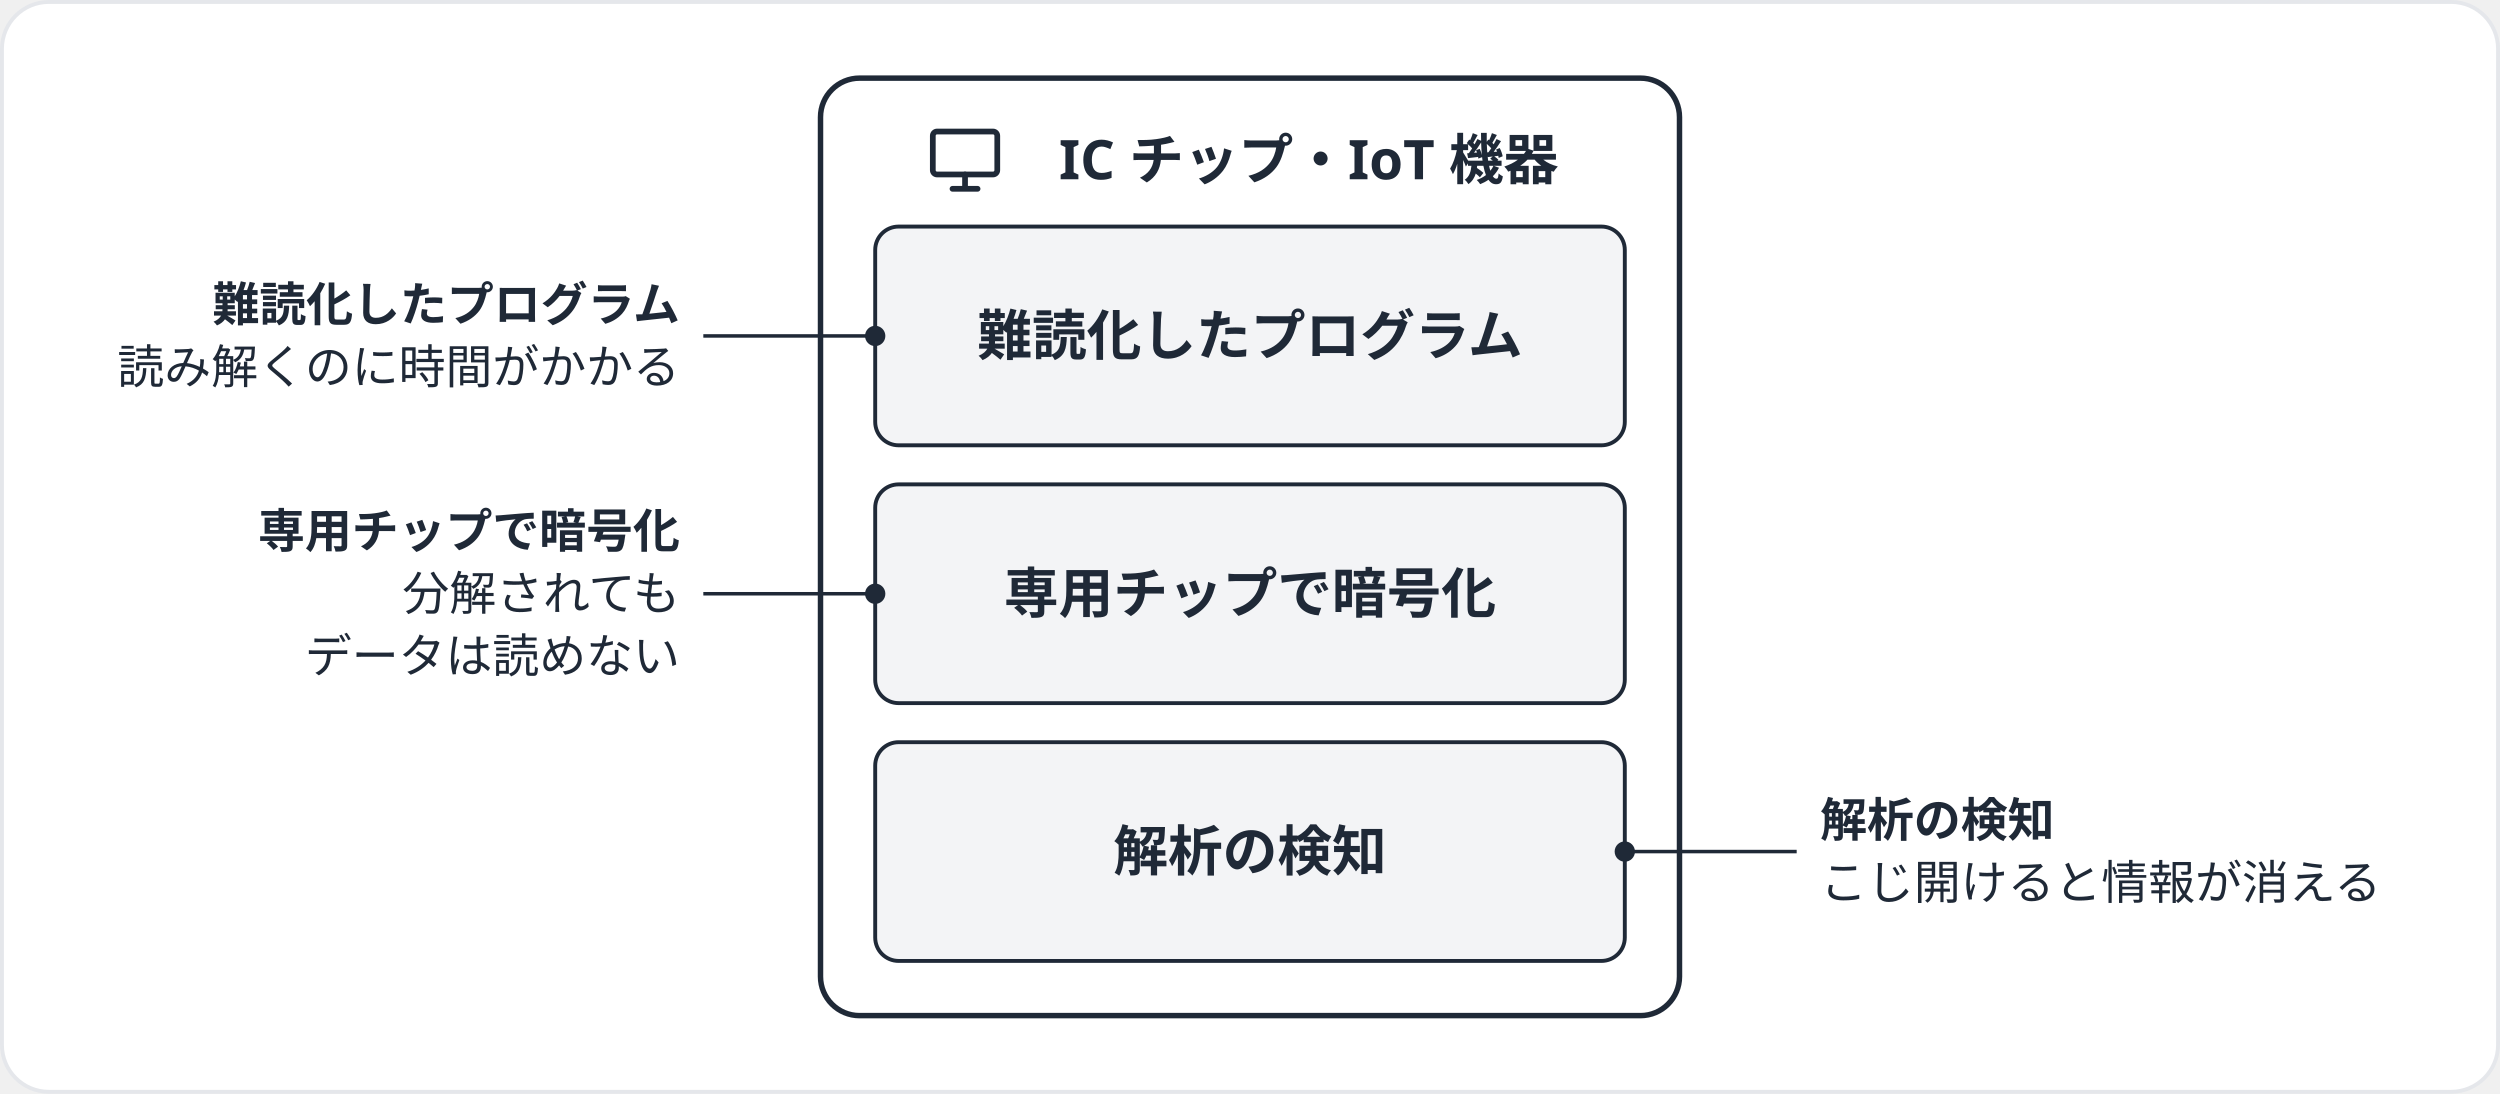
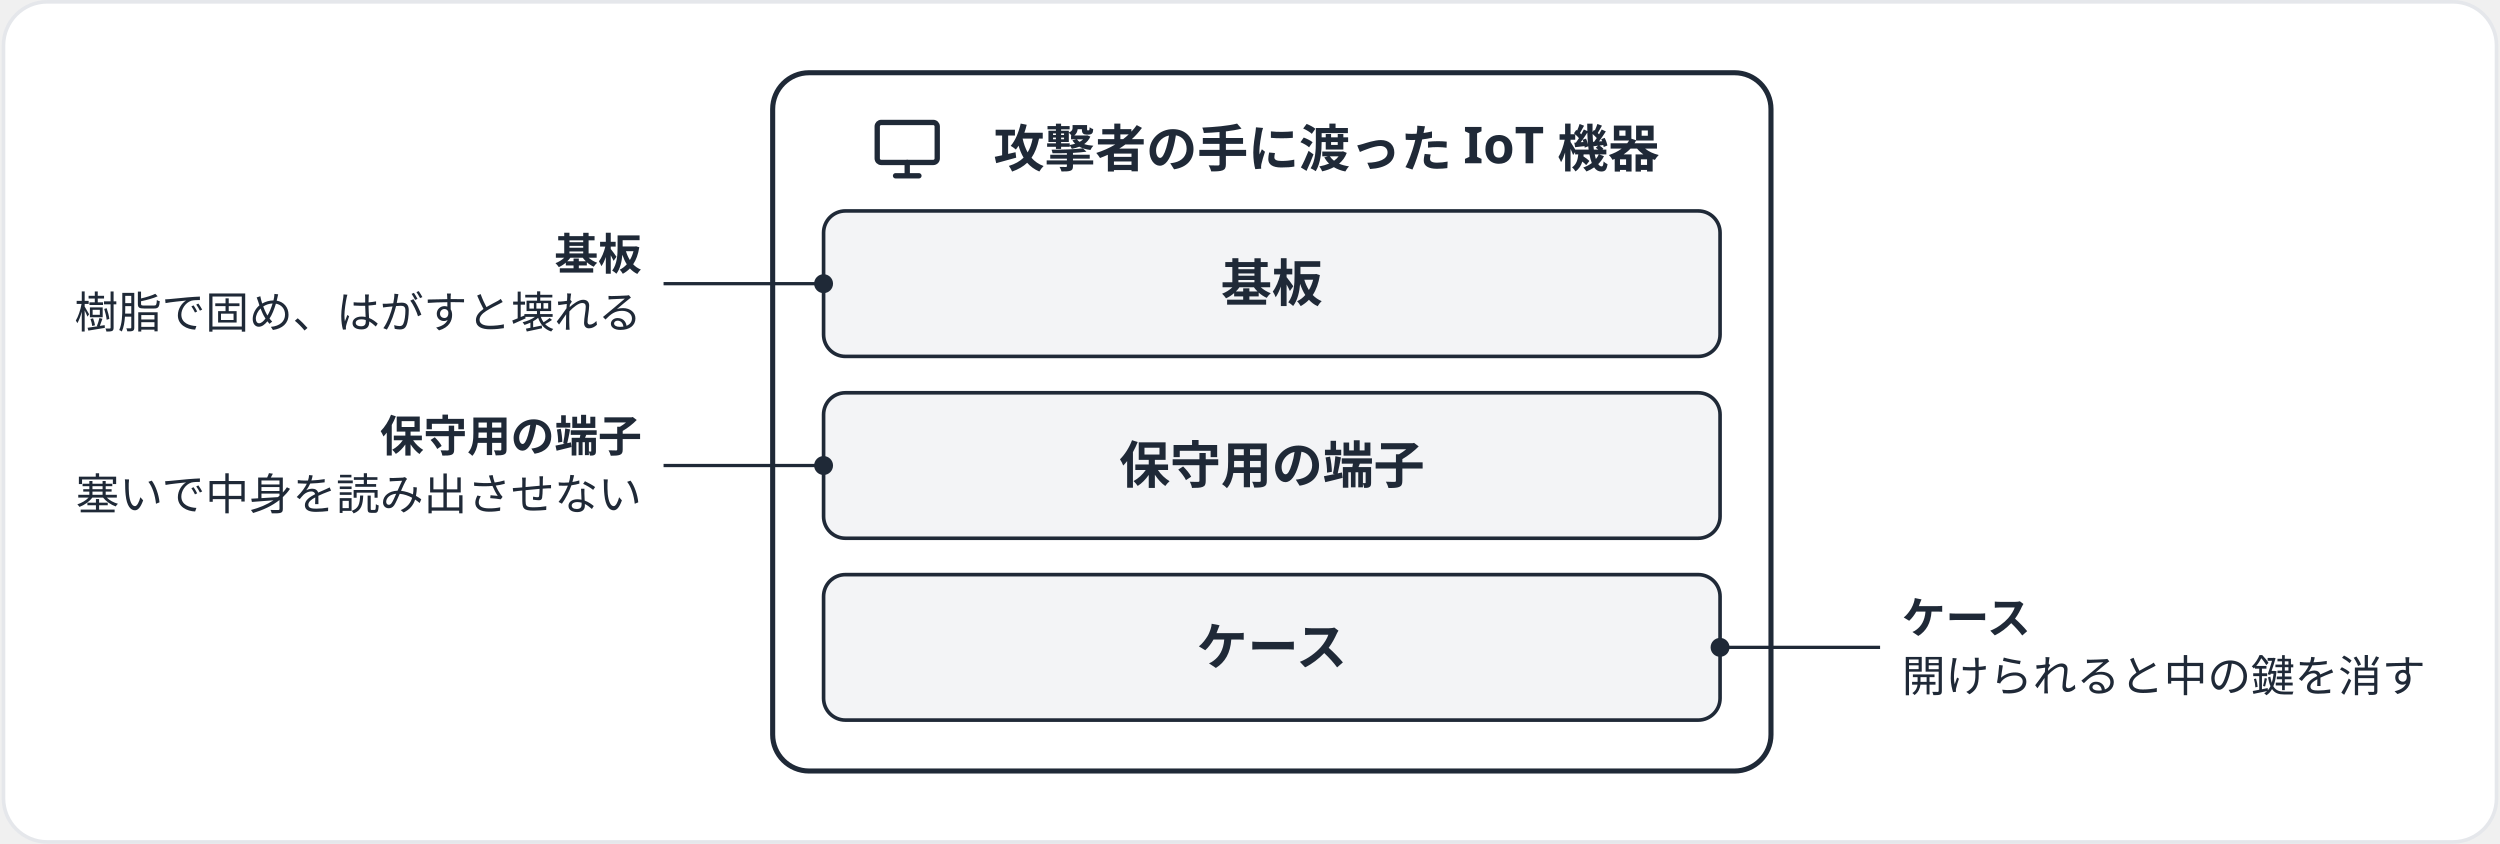
- <svg xmlns="http://www.w3.org/2000/svg" width="640" height="280" viewBox="0 0 640 280">
-   <rect x="0.5" y="0.5" width="639" height="279" rx="12" fill="#ffffff" stroke="#e5e7eb" stroke-width="1" />
-   <g transform="translate(30.05 20)">
-     <rect x="180" y="0" width="219.9" height="240" rx="10" fill="#ffffff" stroke="#1f2937" stroke-width="1.4" />
-     <g transform="translate(206 10) scale(0.9167)" fill="none" stroke="#1f2937" stroke-width="1.6" stroke-linecap="round" stroke-linejoin="round">
+ <svg xmlns="http://www.w3.org/2000/svg" width="640" height="216" viewBox="0 0 686.5 232">
+   <rect x="0.5" y="0.5" width="685.5" height="231" rx="12" fill="#ffffff" stroke="#e5e7eb" stroke-width="1" />
+   <g transform="translate(20 20)">
+     <rect x="192" y="0" width="274.5" height="192" rx="10" fill="#ffffff" stroke="#1f2937" stroke-width="1.4" />
+     <g transform="translate(218 10) scale(0.9167)" fill="none" stroke="#1f2937" stroke-width="1.6" stroke-linecap="round" stroke-linejoin="round">
      <rect x="3" y="4" width="18" height="12" rx="1.2" />
      <path d="M12 16 V20 M8.5 20 H15.5" />
    </g>
-     <text x="304.95" y="25.9" font-family="Hiragino Sans, Hiragino Kaku Gothic ProN, Noto Sans JP, Yu Gothic, Meiryo, sans-serif" font-size="14" fill="#1f2937" text-anchor="middle" font-weight="600">IC チップ・IoT 機器</text>
-     <rect x="194" y="38" width="191.9" height="56" rx="6" fill="#f3f4f6" stroke="#1f2937" stroke-width="1" />
-     <text x="289.95" y="70.9" font-family="Hiragino Sans, Hiragino Kaku Gothic ProN, Noto Sans JP, Yu Gothic, Meiryo, sans-serif" font-size="14" fill="#1f2937" text-anchor="middle" font-weight="600">難読化したプログラム</text>
-     <line x1="150" y1="66" x2="194" y2="66" stroke="#1f2937" stroke-width="0.9" />
-     <circle cx="194" cy="66" r="2.6" fill="#1f2937" />
-     <text x="144" y="62.2" font-family="Hiragino Sans, Hiragino Kaku Gothic ProN, Noto Sans JP, Yu Gothic, Meiryo, sans-serif" font-size="12" fill="#1f2937" text-anchor="end" font-weight="600">難読化したプログラム</text>
-     <text x="144" y="78.2" font-family="Hiragino Sans, Hiragino Kaku Gothic ProN, Noto Sans JP, Yu Gothic, Meiryo, sans-serif" font-size="12" fill="#1f2937" text-anchor="end">読み解くのに時間がかかる</text>
-     <rect x="194" y="104" width="191.9" height="56" rx="6" fill="#f3f4f6" stroke="#1f2937" stroke-width="1" />
-     <text x="289.95" y="136.9" font-family="Hiragino Sans, Hiragino Kaku Gothic ProN, Noto Sans JP, Yu Gothic, Meiryo, sans-serif" font-size="14" fill="#1f2937" text-anchor="middle" font-weight="600">専用チップで暗号化</text>
-     <line x1="150" y1="132" x2="194" y2="132" stroke="#1f2937" stroke-width="0.9" />
-     <circle cx="194" cy="132" r="2.6" fill="#1f2937" />
-     <text x="144" y="120.2" font-family="Hiragino Sans, Hiragino Kaku Gothic ProN, Noto Sans JP, Yu Gothic, Meiryo, sans-serif" font-size="12" fill="#1f2937" text-anchor="end" font-weight="600">専用チップで暗号化</text>
-     <text x="144" y="136.2" font-family="Hiragino Sans, Hiragino Kaku Gothic ProN, Noto Sans JP, Yu Gothic, Meiryo, sans-serif" font-size="12" fill="#1f2937" text-anchor="end">分解されても</text>
-     <text x="144" y="152.2" font-family="Hiragino Sans, Hiragino Kaku Gothic ProN, Noto Sans JP, Yu Gothic, Meiryo, sans-serif" font-size="12" fill="#1f2937" text-anchor="end">データは読めない</text>
-     <rect x="194" y="170" width="191.9" height="56" rx="6" fill="#f3f4f6" stroke="#1f2937" stroke-width="1" />
-     <text x="289.95" y="202.9" font-family="Hiragino Sans, Hiragino Kaku Gothic ProN, Noto Sans JP, Yu Gothic, Meiryo, sans-serif" font-size="14" fill="#1f2937" text-anchor="middle" font-weight="600">解析の検知</text>
-     <line x1="385.9" y1="198" x2="429.9" y2="198" stroke="#1f2937" stroke-width="0.9" />
-     <circle cx="385.9" cy="198" r="2.6" fill="#1f2937" />
-     <text x="435.9" y="194.2" font-family="Hiragino Sans, Hiragino Kaku Gothic ProN, Noto Sans JP, Yu Gothic, Meiryo, sans-serif" font-size="12" fill="#1f2937" text-anchor="start" font-weight="600">解析の検知</text>
-     <text x="435.9" y="210.2" font-family="Hiragino Sans, Hiragino Kaku Gothic ProN, Noto Sans JP, Yu Gothic, Meiryo, sans-serif" font-size="12" fill="#1f2937" text-anchor="start">こじ開けると情報が消える</text>
+     <text x="344.25" y="25.9" font-family="Hiragino Sans, Hiragino Kaku Gothic ProN, Noto Sans JP, Yu Gothic, Meiryo, sans-serif" font-size="14" fill="#1f2937" text-anchor="middle" font-weight="600">攻撃者の手に渡った IoT 機器</text>
+     <rect x="206" y="38" width="246.5" height="40" rx="6" fill="#f3f4f6" stroke="#1f2937" stroke-width="1" />
+     <text x="329.25" y="62.9" font-family="Hiragino Sans, Hiragino Kaku Gothic ProN, Noto Sans JP, Yu Gothic, Meiryo, sans-serif" font-size="14" fill="#1f2937" text-anchor="middle" font-weight="600">基板</text>
+     <line x1="162" y1="58" x2="206" y2="58" stroke="#1f2937" stroke-width="0.9" />
+     <circle cx="206" cy="58" r="2.6" fill="#1f2937" />
+     <text x="156" y="54.2" font-family="Hiragino Sans, Hiragino Kaku Gothic ProN, Noto Sans JP, Yu Gothic, Meiryo, sans-serif" font-size="12" fill="#1f2937" text-anchor="end" font-weight="600">基板</text>
+     <text x="156" y="70.2" font-family="Hiragino Sans, Hiragino Kaku Gothic ProN, Noto Sans JP, Yu Gothic, Meiryo, sans-serif" font-size="12" fill="#1f2937" text-anchor="end">樹脂で固め、はがすと壊れる</text>
+     <rect x="206" y="88" width="246.5" height="40" rx="6" fill="#f3f4f6" stroke="#1f2937" stroke-width="1" />
+     <text x="329.25" y="112.9" font-family="Hiragino Sans, Hiragino Kaku Gothic ProN, Noto Sans JP, Yu Gothic, Meiryo, sans-serif" font-size="14" fill="#1f2937" text-anchor="middle" font-weight="600">保守用の端子</text>
+     <line x1="162" y1="108" x2="206" y2="108" stroke="#1f2937" stroke-width="0.9" />
+     <circle cx="206" cy="108" r="2.6" fill="#1f2937" />
+     <text x="156" y="104.2" font-family="Hiragino Sans, Hiragino Kaku Gothic ProN, Noto Sans JP, Yu Gothic, Meiryo, sans-serif" font-size="12" fill="#1f2937" text-anchor="end" font-weight="600">保守用の端子</text>
+     <text x="156" y="120.2" font-family="Hiragino Sans, Hiragino Kaku Gothic ProN, Noto Sans JP, Yu Gothic, Meiryo, sans-serif" font-size="12" fill="#1f2937" text-anchor="end">塞いで中身を読み出させない</text>
+     <rect x="206" y="138" width="246.5" height="40" rx="6" fill="#f3f4f6" stroke="#1f2937" stroke-width="1" />
+     <text x="329.25" y="162.9" font-family="Hiragino Sans, Hiragino Kaku Gothic ProN, Noto Sans JP, Yu Gothic, Meiryo, sans-serif" font-size="14" fill="#1f2937" text-anchor="middle" font-weight="600">ケース</text>
+     <line x1="452.5" y1="158" x2="496.5" y2="158" stroke="#1f2937" stroke-width="0.9" />
+     <circle cx="452.5" cy="158" r="2.6" fill="#1f2937" />
+     <text x="502.5" y="154.2" font-family="Hiragino Sans, Hiragino Kaku Gothic ProN, Noto Sans JP, Yu Gothic, Meiryo, sans-serif" font-size="12" fill="#1f2937" text-anchor="start" font-weight="600">ケース</text>
+     <text x="502.5" y="170.2" font-family="Hiragino Sans, Hiragino Kaku Gothic ProN, Noto Sans JP, Yu Gothic, Meiryo, sans-serif" font-size="12" fill="#1f2937" text-anchor="start">開けられると中の鍵を消す</text>
  </g>
</svg>
